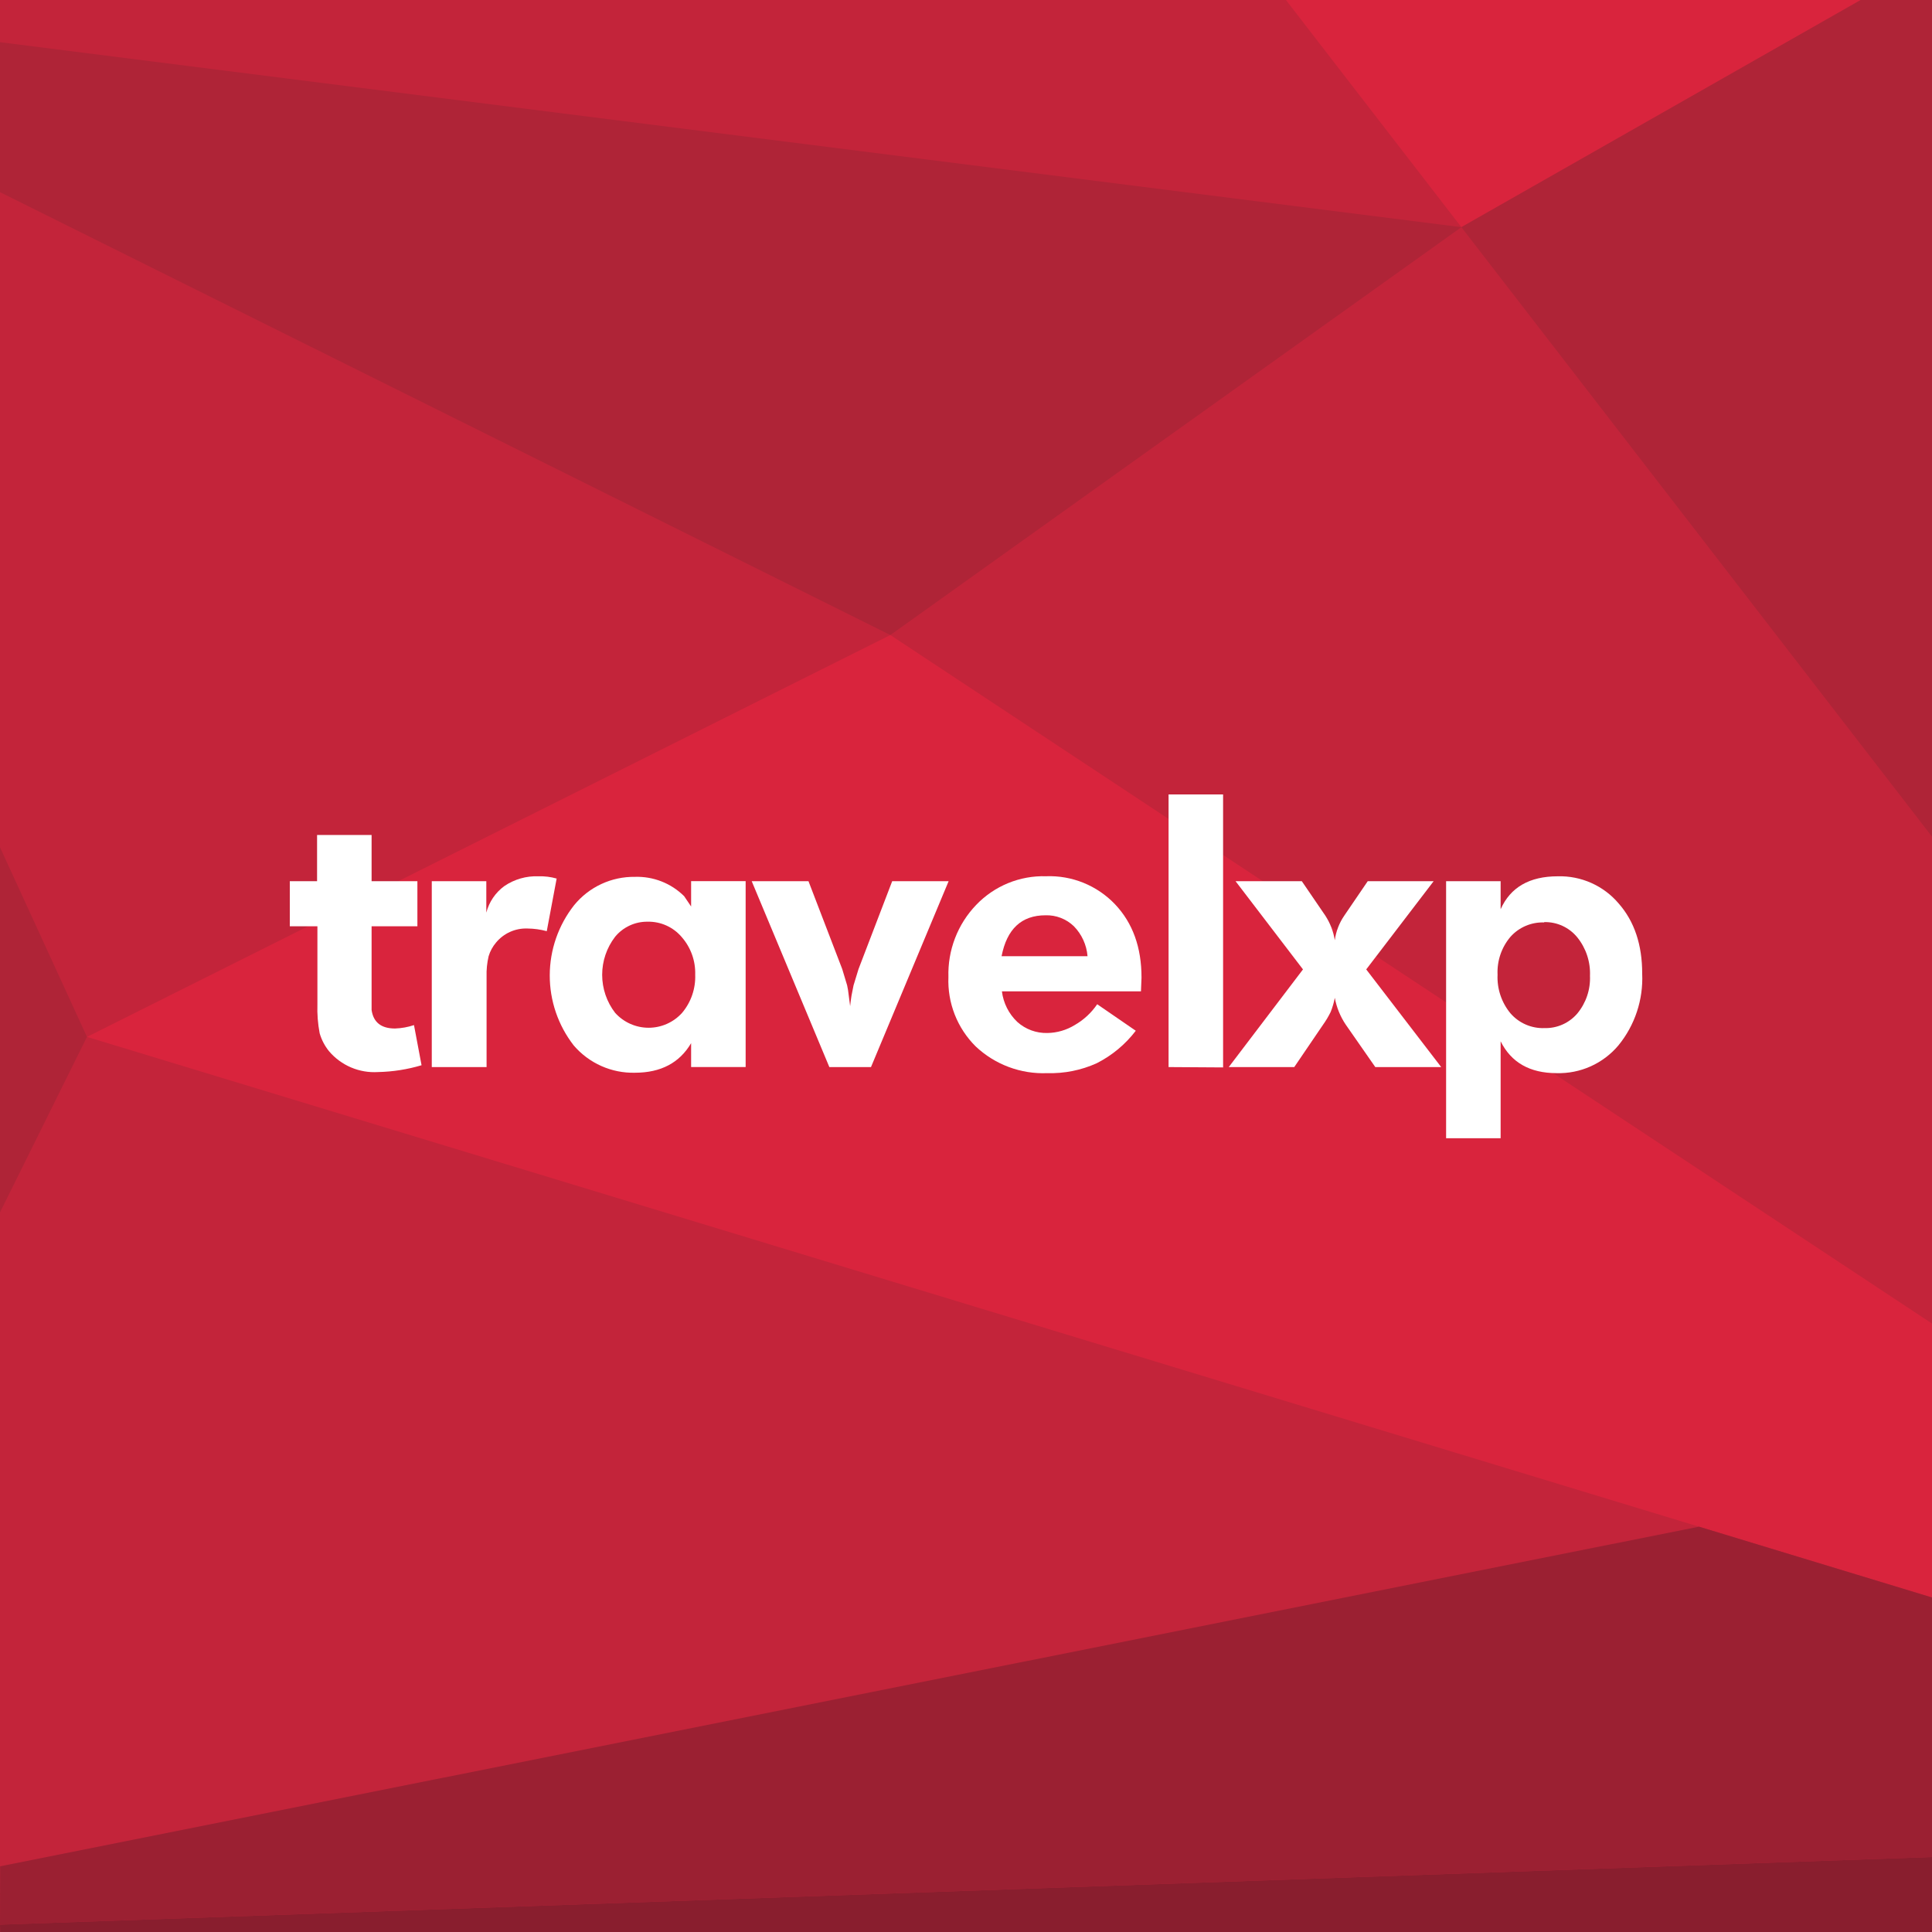
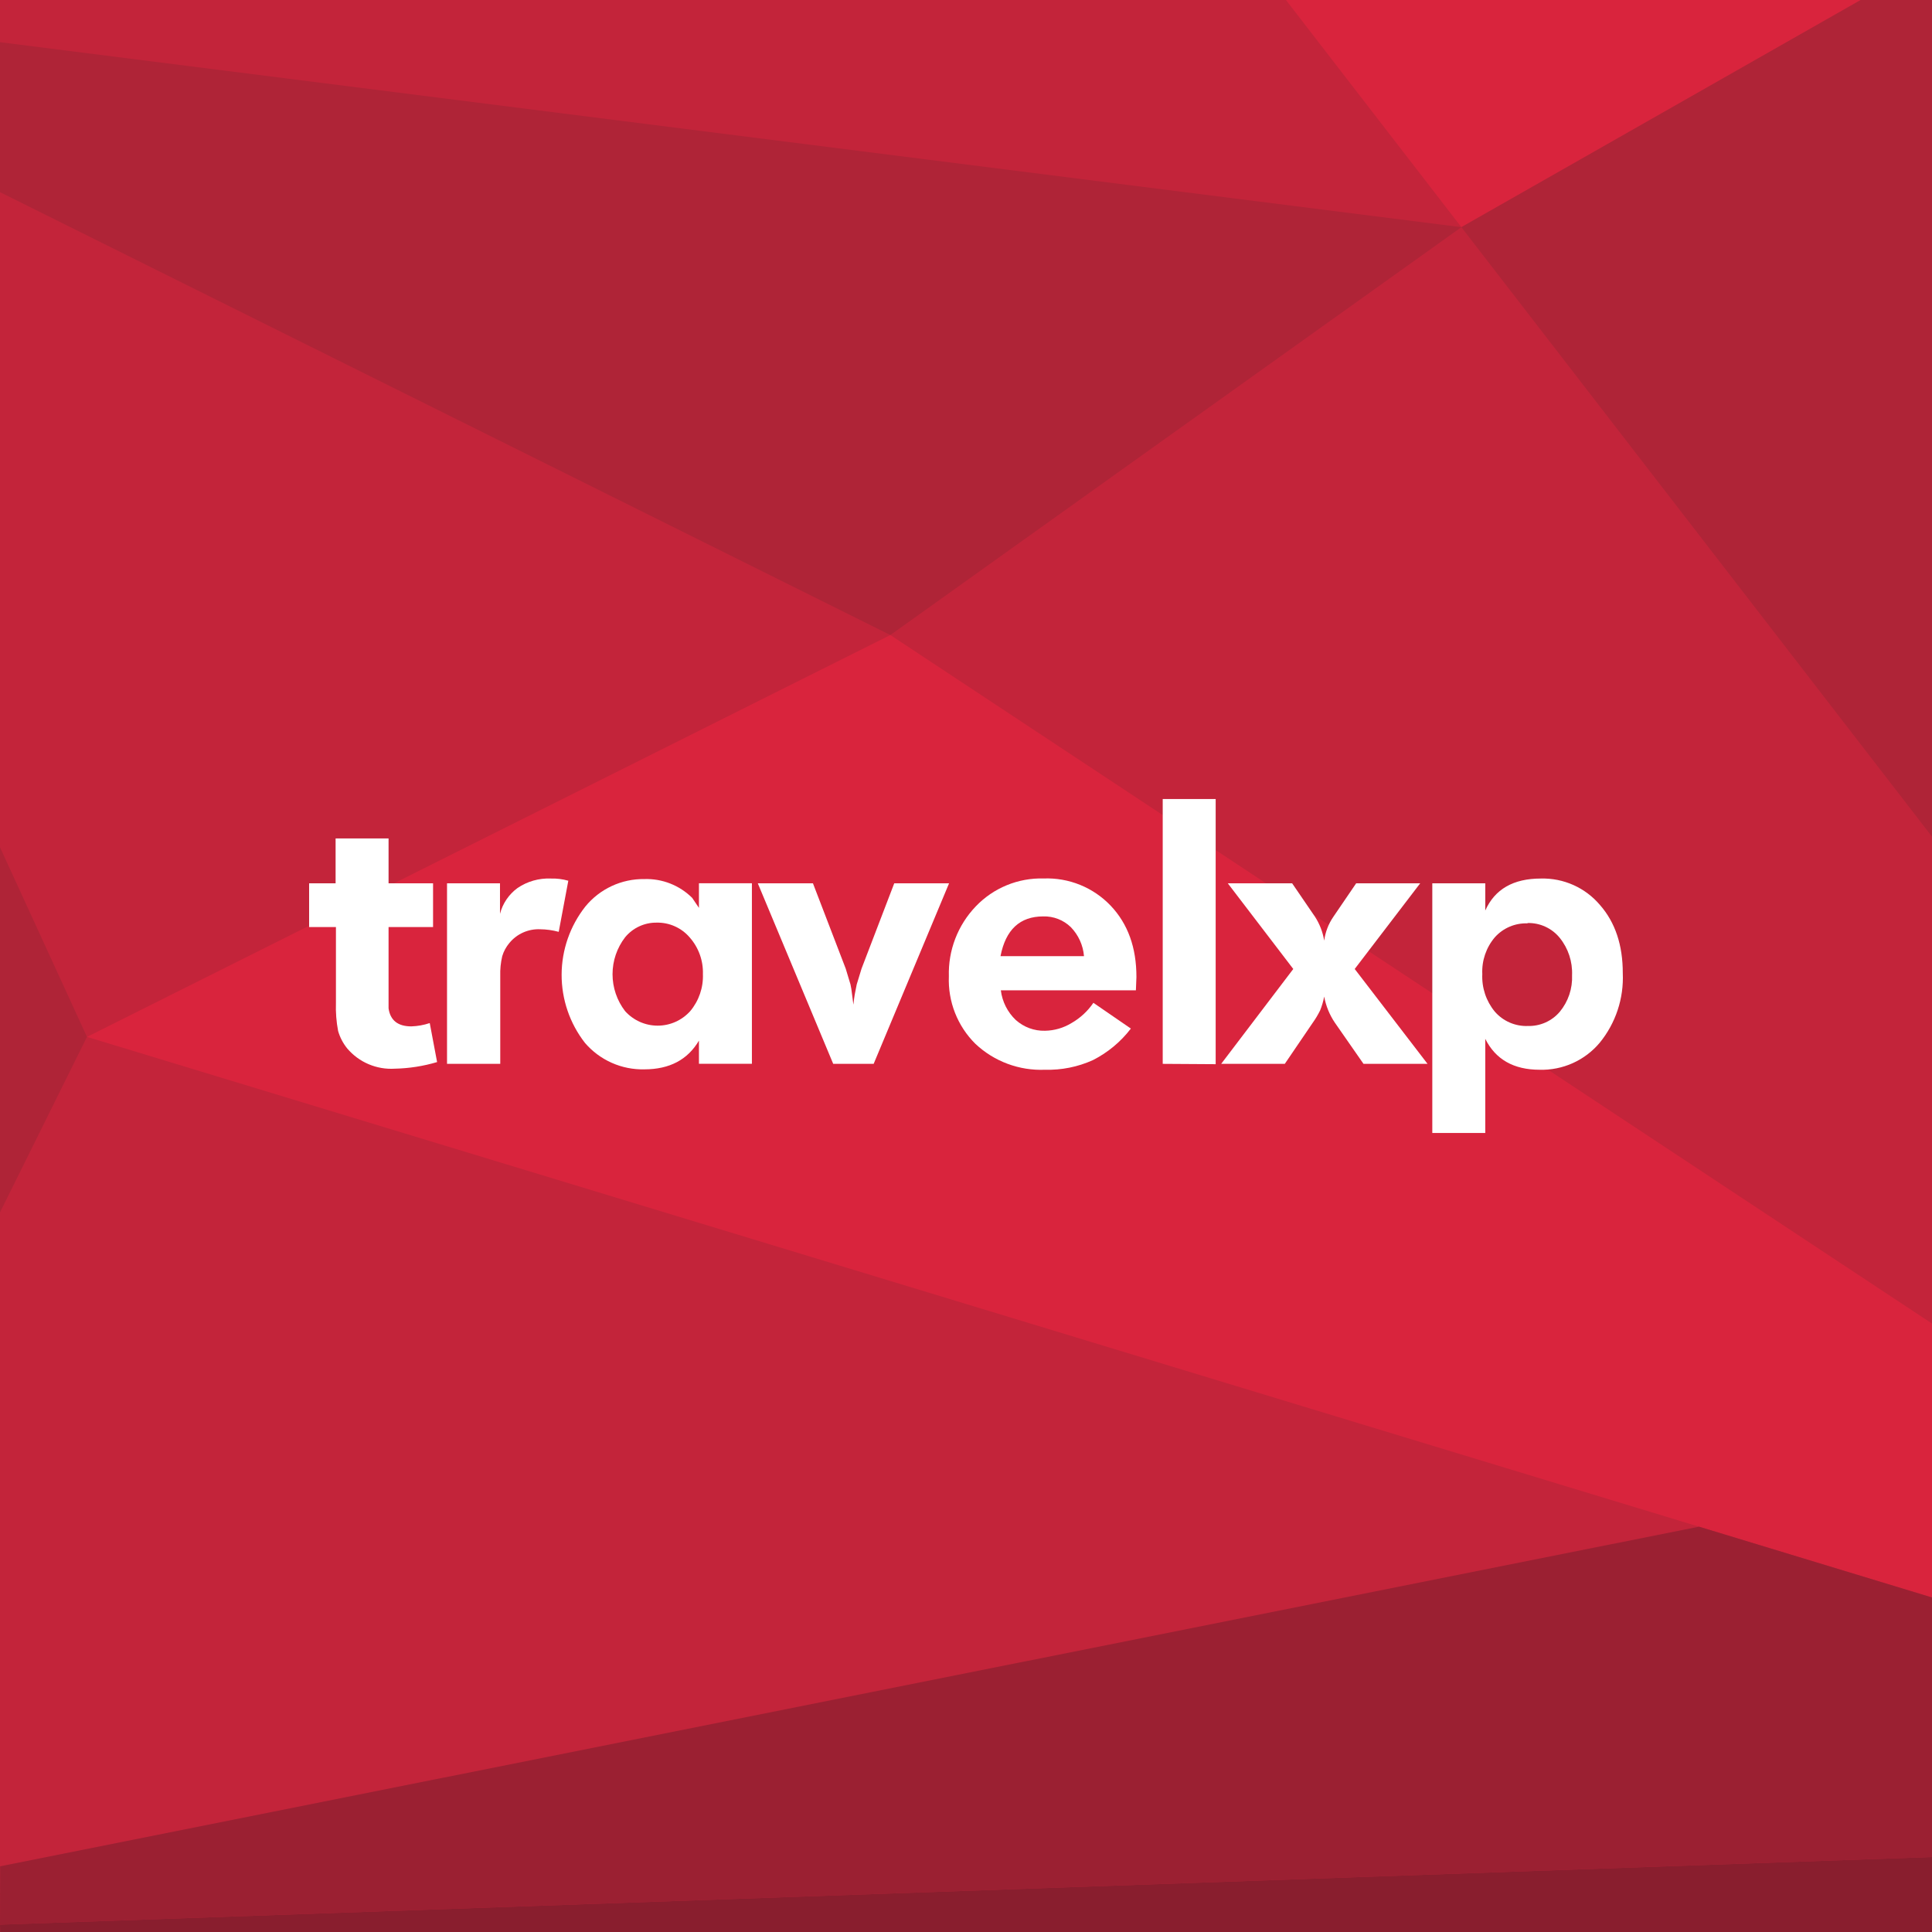
<svg xmlns="http://www.w3.org/2000/svg" width="250" height="250" viewBox="0 0 250 250" fill="none">
-   <g clip-path="url(#clip0_58_27)">
+   <g clip-path="url(#clip0_363_2659)">
    <path d="M250 0H0V250H250V0Z" fill="#C3243A" />
    <path d="M115.21 82.172L189.101 29.396L0 5.459V24.862L115.21 82.172Z" fill="#AF2437" />
    <path d="M189.101 29.396L166.399 0H240.775L189.101 29.396Z" fill="#D9243D" />
    <path d="M189.101 29.396L240.775 0H250V108.26L189.101 29.396Z" fill="#AF2437" />
-     <path d="M115.21 82.172L11.254 134.172L250 206.714V171.268L115.21 82.172Z" fill="#D9243D" />
+     <path d="M115.21 82.172L11.254 134.172L250 206.713V171.268L115.21 82.172Z" fill="#D9243D" />
    <path d="M219.855 197.55L250 206.713V240.298L0 249.047L0.018 241.498L219.855 197.55Z" fill="#9B2032" />
    <path d="M250 240.298V250H0.018L0 249.048L250 240.298Z" fill="#891E2E" />
    <path d="M11.254 134.172L0 109.636V156.883L11.254 134.172Z" fill="#AF2437" />
-     <path d="M37.501 119.858V114.028H41.029V108.049H48.084V114.028H54.011V119.858H48.084V130.689C48.314 132.288 49.325 133.088 51.118 133.088C51.953 133.06 52.779 132.912 53.57 132.647L54.549 137.841C52.719 138.387 50.823 138.684 48.913 138.723C47.721 138.798 46.529 138.594 45.429 138.127C44.33 137.66 43.355 136.943 42.581 136.033C42.023 135.347 41.609 134.555 41.364 133.705C41.128 132.47 41.031 131.213 41.073 129.957V119.858H37.501Z" fill="white" />
-     <path d="M55.872 138.079V114.028H62.928V118.094C63.286 116.712 64.112 115.496 65.265 114.655C66.562 113.773 68.108 113.331 69.675 113.393C70.47 113.368 71.264 113.466 72.03 113.684L70.751 120.493C69.937 120.273 69.098 120.157 68.255 120.149C67.483 120.119 66.715 120.267 66.009 120.582C65.304 120.897 64.681 121.371 64.189 121.966C63.751 122.482 63.423 123.082 63.228 123.73C63.025 124.597 62.935 125.486 62.963 126.376V138.079H55.872Z" fill="white" />
-     <path d="M89.43 117.3V114.02H96.486V138.071H89.43V134.984C87.931 137.53 85.514 138.806 82.181 138.811C80.678 138.85 79.187 138.553 77.814 137.943C76.441 137.333 75.221 136.424 74.243 135.284C72.221 132.686 71.128 129.486 71.138 126.195C71.147 122.903 72.259 119.71 74.296 117.124C75.246 115.96 76.448 115.027 77.81 114.393C79.172 113.759 80.66 113.442 82.163 113.464C83.339 113.426 84.51 113.628 85.606 114.059C86.701 114.489 87.696 115.139 88.531 115.969L89.43 117.3ZM83.786 119.267C82.986 119.259 82.195 119.429 81.47 119.767C80.745 120.104 80.105 120.599 79.596 121.216C78.509 122.627 77.92 124.357 77.92 126.138C77.92 127.918 78.509 129.649 79.596 131.059C80.143 131.667 80.812 132.153 81.558 132.486C82.305 132.819 83.114 132.991 83.931 132.991C84.749 132.991 85.557 132.819 86.304 132.486C87.051 132.153 87.719 131.667 88.266 131.059C89.424 129.68 90.027 127.919 89.959 126.12C90.014 124.326 89.383 122.579 88.195 121.234C87.652 120.6 86.975 120.095 86.212 119.754C85.449 119.414 84.621 119.248 83.786 119.267Z" fill="white" />
-     <path d="M97.272 114.028H104.618L108.984 125.397L109.619 127.505C109.707 127.9 109.772 128.301 109.813 128.704C109.883 129.242 109.945 129.736 110.007 130.195C110.078 129.577 110.13 129.128 110.183 128.845L110.448 127.505L111.092 125.397L115.449 114.028H122.751L112.706 138.079H107.317L97.272 114.028Z" fill="white" />
-     <path d="M147.64 128.281H129.648C129.832 129.788 130.534 131.185 131.633 132.232C132.7 133.193 134.095 133.707 135.531 133.67C136.777 133.65 137.995 133.297 139.059 132.647C140.225 131.981 141.223 131.058 141.978 129.948L146.97 133.379C145.621 135.144 143.89 136.583 141.908 137.586C139.906 138.489 137.726 138.926 135.531 138.864C133.832 138.936 132.136 138.667 130.542 138.074C128.949 137.48 127.49 136.573 126.253 135.407C125.073 134.236 124.15 132.832 123.542 131.285C122.935 129.738 122.657 128.081 122.725 126.42C122.674 124.708 122.964 123.002 123.579 121.403C124.193 119.804 125.12 118.343 126.306 117.106C127.47 115.885 128.878 114.923 130.438 114.281C131.999 113.64 133.677 113.335 135.363 113.385C137.022 113.323 138.674 113.614 140.211 114.239C141.748 114.864 143.135 115.808 144.28 117.009C146.573 119.426 147.717 122.595 147.711 126.517L147.64 128.281ZM135.293 118.438C132.188 118.438 130.292 120.202 129.604 123.73H140.726C140.606 122.273 139.982 120.904 138.962 119.858C138.476 119.389 137.901 119.021 137.271 118.777C136.641 118.533 135.968 118.418 135.293 118.438Z" fill="white" />
-     <path d="M151.212 138.079V102.801H158.268V138.124L151.212 138.079Z" fill="white" />
-     <path d="M159 138.079L168.605 125.441L159.882 114.028H168.455L171.497 118.482C172.123 119.447 172.541 120.531 172.723 121.666C172.874 120.523 173.294 119.432 173.949 118.482L176.983 114.028H185.512L176.789 125.441L186.491 138.079H177.962L174.143 132.594C173.436 131.546 172.952 130.362 172.723 129.119C172.604 129.746 172.424 130.361 172.185 130.953C171.905 131.526 171.577 132.075 171.206 132.594L167.476 138.079H159Z" fill="white" />
-     <path d="M187.125 147.287V114.028H194.181V117.653C195.451 114.813 197.917 113.393 201.58 113.393C203.075 113.352 204.56 113.648 205.925 114.259C207.29 114.869 208.5 115.779 209.465 116.921C211.494 119.238 212.505 122.263 212.499 125.997C212.649 129.363 211.553 132.666 209.421 135.275C208.445 136.436 207.22 137.362 205.836 137.984C204.453 138.605 202.947 138.906 201.43 138.864C197.967 138.864 195.551 137.491 194.181 134.746V147.287H187.125ZM199.816 119.364C198.997 119.334 198.18 119.485 197.426 119.807C196.671 120.129 195.997 120.613 195.451 121.225C194.296 122.587 193.7 124.336 193.784 126.12C193.699 127.936 194.293 129.719 195.451 131.121C195.996 131.75 196.675 132.248 197.438 132.579C198.201 132.911 199.029 133.066 199.86 133.035C200.664 133.056 201.461 132.898 202.195 132.571C202.929 132.245 203.581 131.758 204.103 131.147C205.234 129.78 205.819 128.043 205.743 126.27C205.818 124.468 205.235 122.7 204.103 121.296C203.587 120.661 202.932 120.153 202.189 119.81C201.446 119.468 200.634 119.3 199.816 119.32V119.364Z" fill="white" />
+     <path d="M40 119.963V114.3H43.427V108.491H50.28V114.3H56.038V119.963H50.28V130.483C50.503 132.036 51.486 132.813 53.227 132.813C54.038 132.787 54.84 132.642 55.609 132.385L56.56 137.431C54.782 137.961 52.941 138.249 51.086 138.287C49.928 138.36 48.769 138.162 47.701 137.708C46.633 137.255 45.686 136.558 44.935 135.675C44.393 135.008 43.991 134.238 43.752 133.413C43.523 132.213 43.429 130.992 43.47 129.772V119.963H40Z" fill="white" />
+     <path d="M57.845 137.662V114.3H64.699V118.249C65.046 116.906 65.849 115.726 66.969 114.908C68.229 114.052 69.73 113.623 71.252 113.683C72.025 113.658 72.797 113.754 73.54 113.966L72.298 120.579C71.507 120.365 70.692 120.253 69.873 120.245C69.124 120.216 68.377 120.36 67.692 120.666C67.007 120.972 66.402 121.432 65.924 122.01C65.498 122.511 65.18 123.094 64.99 123.724C64.793 124.565 64.706 125.429 64.733 126.294V137.662H57.845Z" fill="white" />
+     <path d="M90.443 117.478V114.291H97.296V137.653H90.443V134.655C88.986 137.128 86.639 138.367 83.4 138.373C81.942 138.41 80.493 138.122 79.159 137.529C77.825 136.937 76.64 136.054 75.69 134.946C73.727 132.423 72.665 129.315 72.674 126.118C72.683 122.92 73.763 119.818 75.742 117.307C76.665 116.176 77.832 115.27 79.155 114.654C80.479 114.038 81.924 113.73 83.383 113.751C84.526 113.714 85.664 113.911 86.727 114.329C87.791 114.748 88.758 115.379 89.569 116.185L90.443 117.478ZM84.96 119.389C84.183 119.38 83.415 119.546 82.71 119.874C82.006 120.201 81.384 120.682 80.89 121.282C79.835 122.652 79.262 124.333 79.262 126.062C79.262 127.792 79.835 129.473 80.89 130.843C81.421 131.433 82.071 131.905 82.796 132.229C83.522 132.552 84.307 132.719 85.101 132.719C85.895 132.719 86.681 132.552 87.406 132.229C88.131 131.905 88.781 131.433 89.312 130.843C90.436 129.503 91.022 127.793 90.957 126.045C91.01 124.303 90.397 122.606 89.243 121.299C88.715 120.683 88.057 120.192 87.316 119.862C86.576 119.531 85.771 119.37 84.96 119.389Z" fill="white" />
+     <path d="M98.059 114.3H105.195L109.436 125.343L110.053 127.39C110.138 127.775 110.201 128.164 110.241 128.555C110.31 129.078 110.369 129.558 110.429 130.003C110.498 129.403 110.549 128.967 110.601 128.692L110.858 127.39L111.483 125.343L115.715 114.3H122.809L113.051 137.662H107.817L98.059 114.3Z" fill="white" />
+     <path d="M146.985 128.144H129.508C129.687 129.608 130.368 130.965 131.436 131.982C132.473 132.915 133.828 133.415 135.222 133.379C136.433 133.359 137.616 133.016 138.649 132.385C139.782 131.738 140.751 130.842 141.485 129.763L146.334 133.096C145.023 134.811 143.342 136.208 141.416 137.182C139.472 138.06 137.354 138.485 135.222 138.425C133.572 138.494 131.925 138.233 130.377 137.656C128.829 137.08 127.412 136.199 126.21 135.066C125.064 133.929 124.167 132.565 123.577 131.062C122.987 129.559 122.717 127.95 122.783 126.336C122.733 124.673 123.015 123.017 123.612 121.463C124.209 119.91 125.11 118.491 126.261 117.29C127.392 116.103 128.76 115.168 130.276 114.546C131.792 113.923 133.422 113.626 135.06 113.674C136.67 113.614 138.275 113.897 139.769 114.504C141.262 115.111 142.609 116.029 143.721 117.195C145.948 119.543 147.059 122.621 147.053 126.431L146.985 128.144ZM134.991 118.583C131.975 118.583 130.134 120.297 129.465 123.724H140.268C140.152 122.309 139.546 120.979 138.555 119.963C138.083 119.507 137.525 119.15 136.912 118.913C136.3 118.676 135.647 118.564 134.991 118.583Z" fill="white" />
+     <path d="M150.455 137.662V103.394H157.308V137.705L150.455 137.662Z" fill="white" />
+     <path d="M158.019 137.662L167.349 125.386L158.876 114.3H167.203L170.159 118.626C170.766 119.563 171.172 120.616 171.35 121.719C171.496 120.608 171.904 119.548 172.54 118.626L175.487 114.3H183.772L175.299 125.386L184.723 137.662H176.438L172.729 132.333C172.041 131.315 171.572 130.166 171.35 128.958C171.234 129.568 171.059 130.164 170.827 130.74C170.554 131.296 170.236 131.829 169.876 132.333L166.252 137.662H158.019Z" fill="white" />
+     <path d="M185.339 146.606V114.3H192.193V117.821C193.427 115.062 195.823 113.683 199.381 113.683C200.833 113.643 202.275 113.93 203.601 114.523C204.927 115.117 206.102 116.001 207.04 117.11C209.01 119.36 209.992 122.299 209.987 125.925C210.133 129.195 209.068 132.404 206.997 134.938C206.049 136.066 204.859 136.965 203.515 137.569C202.171 138.173 200.708 138.465 199.235 138.425C195.871 138.425 193.524 137.091 192.193 134.424V146.606H185.339ZM197.667 119.483C196.871 119.454 196.078 119.6 195.345 119.913C194.612 120.225 193.957 120.696 193.427 121.29C192.305 122.613 191.726 124.312 191.808 126.045C191.725 127.809 192.303 129.541 193.427 130.903C193.956 131.514 194.616 131.998 195.357 132.319C196.098 132.641 196.903 132.792 197.71 132.762C198.49 132.783 199.265 132.629 199.978 132.312C200.691 131.994 201.324 131.522 201.831 130.928C202.93 129.601 203.498 127.913 203.424 126.191C203.497 124.44 202.931 122.723 201.831 121.359C201.33 120.742 200.694 120.249 199.972 119.916C199.25 119.583 198.462 119.42 197.667 119.44V119.483Z" fill="white" />
  </g>
  <defs>
-     <clipPath id="clip0_58_27">
+     <clipPath id="clip0_363_2659">
      <rect width="250" height="250" fill="white" />
    </clipPath>
  </defs>
</svg>
